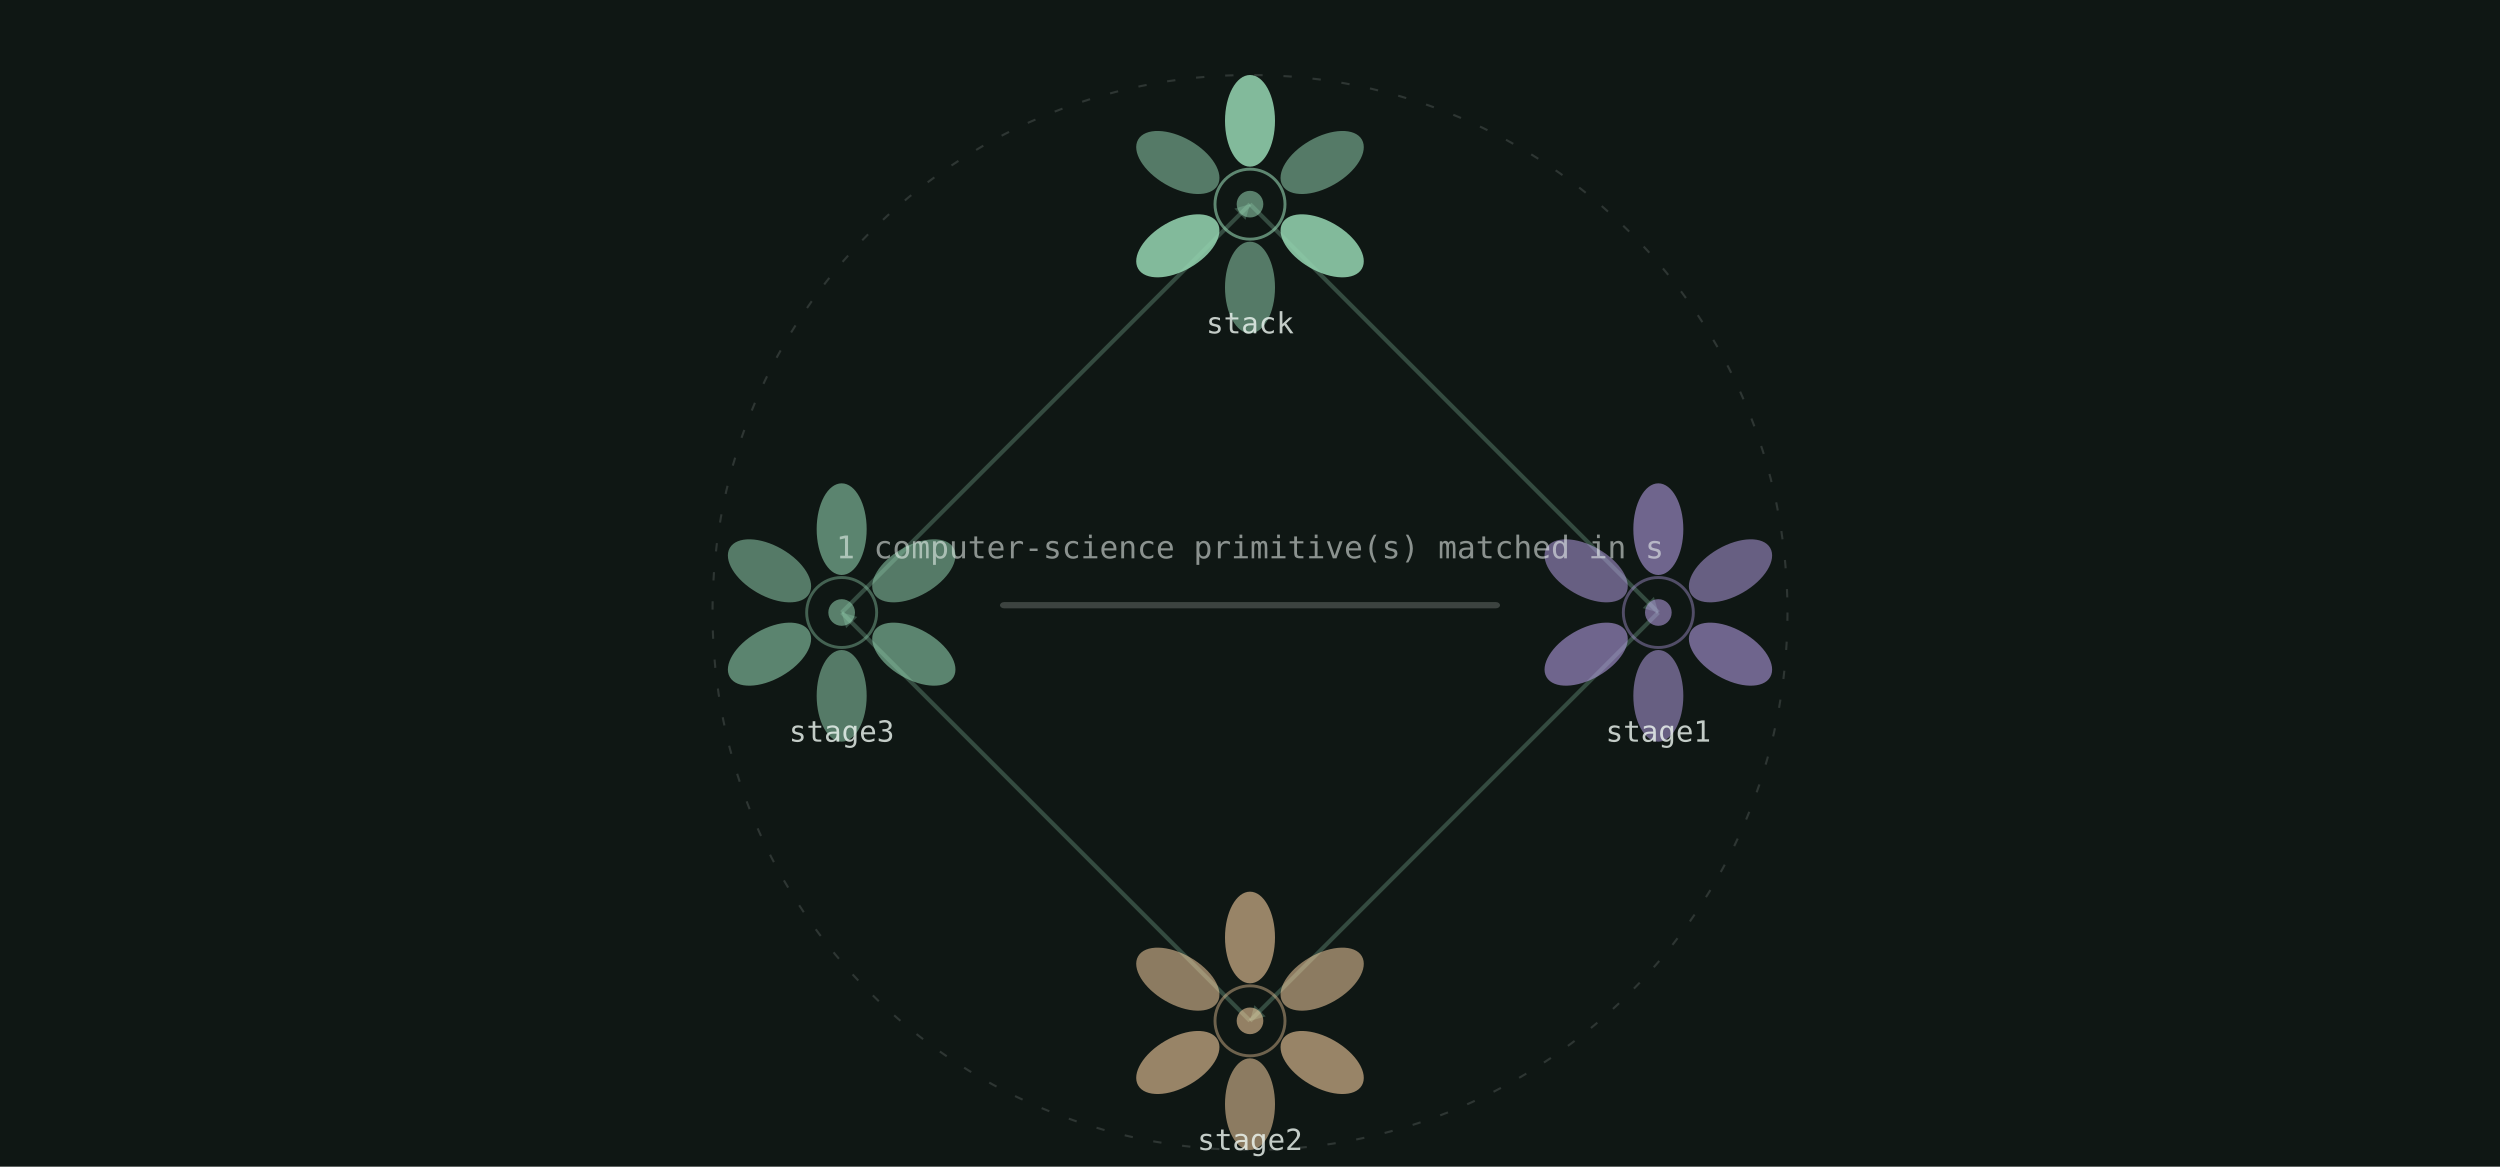
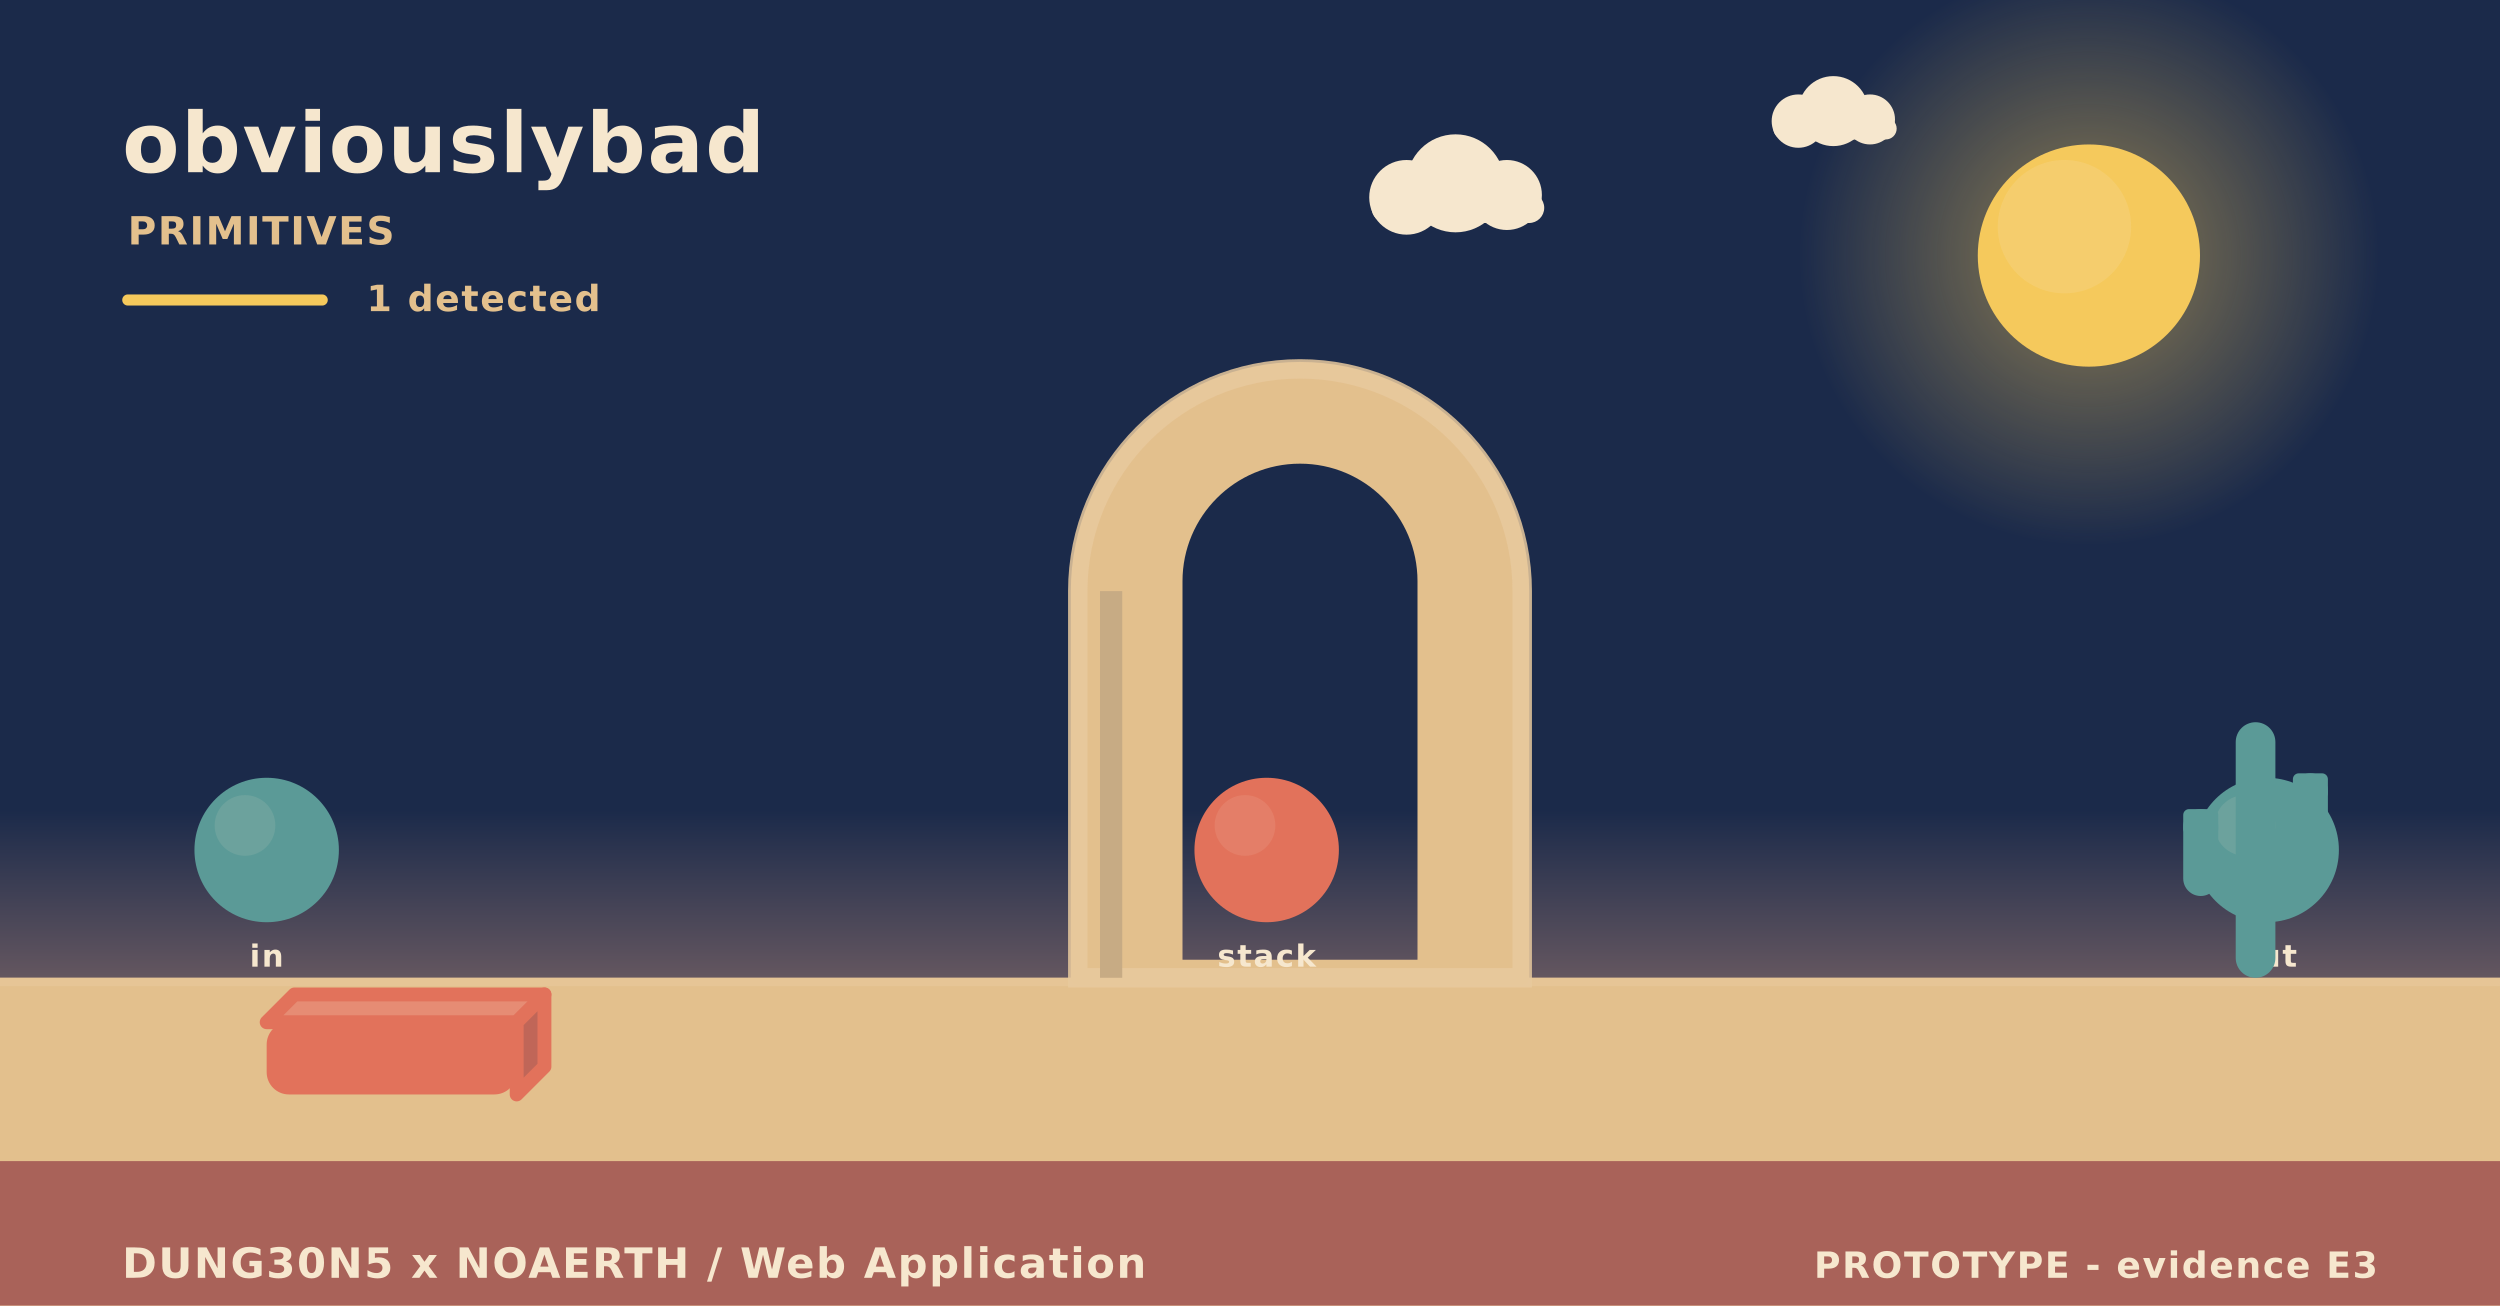
- <svg xmlns="http://www.w3.org/2000/svg" viewBox="0 0 1200 560" width="1200" height="560" role="img" aria-label="obviouslybad state machine">
-   <rect width="1200" height="560" fill="#0f1714" />
-   <defs>
-     <linearGradient id="gs" x1="0" y1="0" x2="1" y2="1">
-       <stop offset="0%" stop-color="#95d5b2" />
-       <stop offset="100%" stop-color="#b8a1e6" />
-     </linearGradient>
-   </defs>
-   <circle cx="600.00" cy="294.00" r="258.00" fill="none" stroke="rgba(240,248,244,0.140)" stroke-width="1.00" opacity="1.00" stroke-dasharray="4 10" />
-   <line x1="600.00" y1="98.00" x2="796.00" y2="294.00" stroke="rgba(149,213,178,0.500)" stroke-width="2.00" opacity="0.55" />
-   <polygon points="796.00,294.00 793.88,286.50 788.50,291.88" fill="rgba(149,213,178,0.500)" opacity="0.55" />
-   <line x1="796.00" y1="294.00" x2="600.00" y2="490.00" stroke="rgba(149,213,178,0.500)" stroke-width="2.00" opacity="0.55" />
-   <polygon points="600.00,490.00 607.50,487.88 602.12,482.50" fill="rgba(149,213,178,0.500)" opacity="0.55" />
-   <line x1="600.00" y1="490.00" x2="404.00" y2="294.00" stroke="rgba(149,213,178,0.500)" stroke-width="2.00" opacity="0.55" />
-   <polygon points="404.00,294.00 406.12,301.50 411.50,296.12" fill="rgba(149,213,178,0.500)" opacity="0.55" />
-   <line x1="404.00" y1="294.00" x2="600.00" y2="98.00" stroke="rgba(149,213,178,0.500)" stroke-width="2.00" opacity="0.55" />
-   <polygon points="600.00,98.00 592.50,100.12 597.88,105.50" fill="rgba(149,213,178,0.500)" opacity="0.55" />
-   <ellipse cx="600.00" cy="58.00" rx="12.00" ry="22.00" fill="rgba(149,213,178,0.900)" opacity="0.95" transform="rotate(0.0 600.00 58.00)" />
-   <ellipse cx="634.64" cy="78.00" rx="12.00" ry="22.00" fill="rgba(149,213,178,0.550)" opacity="0.95" transform="rotate(60.0 634.64 78.00)" />
-   <ellipse cx="634.64" cy="118.00" rx="12.00" ry="22.00" fill="rgba(149,213,178,0.900)" opacity="0.95" transform="rotate(120.0 634.64 118.00)" />
-   <ellipse cx="600.00" cy="138.00" rx="12.00" ry="22.00" fill="rgba(149,213,178,0.550)" opacity="0.95" transform="rotate(180.0 600.00 138.00)" />
-   <ellipse cx="565.36" cy="118.00" rx="12.00" ry="22.00" fill="rgba(149,213,178,0.900)" opacity="0.95" transform="rotate(240.0 565.36 118.00)" />
-   <ellipse cx="565.36" cy="78.00" rx="12.00" ry="22.00" fill="rgba(149,213,178,0.550)" opacity="0.95" transform="rotate(300.0 565.36 78.00)" />
-   <circle cx="600.00" cy="98.00" r="16.80" fill="none" stroke="rgba(149,213,178,0.900)" stroke-width="1.40" opacity="0.66" />
-   <circle cx="600.00" cy="98.00" r="6.40" fill="rgba(149,213,178,0.550)" opacity="1.00" />
-   <text x="600" y="160" font-family="ui-monospace,Menlo,monospace" font-size="14" fill="rgba(240,248,244,0.800)" text-anchor="middle">stack</text>
-   <ellipse cx="796.00" cy="254.00" rx="12.00" ry="22.00" fill="rgba(184,161,230,0.600)" opacity="0.95" transform="rotate(0.0 796.00 254.00)" />
-   <ellipse cx="830.64" cy="274.00" rx="12.00" ry="22.00" fill="rgba(184,161,230,0.550)" opacity="0.95" transform="rotate(60.0 830.64 274.00)" />
-   <ellipse cx="830.64" cy="314.00" rx="12.00" ry="22.00" fill="rgba(184,161,230,0.600)" opacity="0.95" transform="rotate(120.0 830.64 314.00)" />
-   <ellipse cx="796.00" cy="334.00" rx="12.00" ry="22.00" fill="rgba(184,161,230,0.550)" opacity="0.95" transform="rotate(180.0 796.00 334.00)" />
-   <ellipse cx="761.36" cy="314.00" rx="12.00" ry="22.00" fill="rgba(184,161,230,0.600)" opacity="0.95" transform="rotate(240.0 761.36 314.00)" />
-   <ellipse cx="761.36" cy="274.00" rx="12.00" ry="22.00" fill="rgba(184,161,230,0.550)" opacity="0.95" transform="rotate(300.0 761.36 274.00)" />
-   <circle cx="796.00" cy="294.00" r="16.80" fill="none" stroke="rgba(184,161,230,0.600)" stroke-width="1.40" opacity="0.66" />
-   <circle cx="796.00" cy="294.00" r="6.40" fill="rgba(184,161,230,0.550)" opacity="1.00" />
-   <text x="796" y="356" font-family="ui-monospace,Menlo,monospace" font-size="14" fill="rgba(240,248,244,0.800)" text-anchor="middle">stage1</text>
-   <ellipse cx="600.00" cy="450.00" rx="12.00" ry="22.00" fill="rgba(255,214,165,0.600)" opacity="0.95" transform="rotate(0.0 600.00 450.00)" />
-   <ellipse cx="634.64" cy="470.00" rx="12.00" ry="22.00" fill="rgba(255,214,165,0.550)" opacity="0.95" transform="rotate(60.0 634.64 470.00)" />
-   <ellipse cx="634.64" cy="510.00" rx="12.00" ry="22.00" fill="rgba(255,214,165,0.600)" opacity="0.95" transform="rotate(120.0 634.64 510.00)" />
-   <ellipse cx="600.00" cy="530.00" rx="12.00" ry="22.00" fill="rgba(255,214,165,0.550)" opacity="0.95" transform="rotate(180.0 600.00 530.00)" />
-   <ellipse cx="565.36" cy="510.00" rx="12.00" ry="22.00" fill="rgba(255,214,165,0.600)" opacity="0.95" transform="rotate(240.0 565.36 510.00)" />
-   <ellipse cx="565.36" cy="470.00" rx="12.00" ry="22.00" fill="rgba(255,214,165,0.550)" opacity="0.95" transform="rotate(300.0 565.36 470.00)" />
-   <circle cx="600.00" cy="490.00" r="16.80" fill="none" stroke="rgba(255,214,165,0.600)" stroke-width="1.40" opacity="0.66" />
-   <circle cx="600.00" cy="490.00" r="6.40" fill="rgba(255,214,165,0.550)" opacity="1.00" />
-   <text x="600" y="552" font-family="ui-monospace,Menlo,monospace" font-size="14" fill="rgba(240,248,244,0.800)" text-anchor="middle">stage2</text>
-   <ellipse cx="404.00" cy="254.00" rx="12.00" ry="22.00" fill="rgba(149,213,178,0.600)" opacity="0.95" transform="rotate(0.0 404.00 254.00)" />
-   <ellipse cx="438.64" cy="274.00" rx="12.00" ry="22.00" fill="rgba(149,213,178,0.550)" opacity="0.95" transform="rotate(60.0 438.64 274.00)" />
-   <ellipse cx="438.64" cy="314.00" rx="12.00" ry="22.00" fill="rgba(149,213,178,0.600)" opacity="0.95" transform="rotate(120.0 438.64 314.00)" />
-   <ellipse cx="404.00" cy="334.00" rx="12.00" ry="22.00" fill="rgba(149,213,178,0.550)" opacity="0.95" transform="rotate(180.0 404.00 334.00)" />
-   <ellipse cx="369.36" cy="314.00" rx="12.00" ry="22.00" fill="rgba(149,213,178,0.600)" opacity="0.95" transform="rotate(240.0 369.36 314.00)" />
-   <ellipse cx="369.36" cy="274.00" rx="12.00" ry="22.00" fill="rgba(149,213,178,0.550)" opacity="0.95" transform="rotate(300.0 369.36 274.00)" />
-   <circle cx="404.00" cy="294.00" r="16.80" fill="none" stroke="rgba(149,213,178,0.600)" stroke-width="1.40" opacity="0.66" />
-   <circle cx="404.00" cy="294.00" r="6.40" fill="rgba(149,213,178,0.550)" opacity="1.00" />
-   <text x="404" y="356" font-family="ui-monospace,Menlo,monospace" font-size="14" fill="rgba(240,248,244,0.800)" text-anchor="middle">stage3</text>
-   <rect x="480.00" y="289.00" width="240.00" height="3.00" rx="2.00" fill="rgba(240,248,244,0.200)" opacity="1.00" />
-   <text x="600" y="268" font-family="ui-monospace,Menlo,monospace" font-size="15" fill="rgba(240,248,244,0.550)" text-anchor="middle">1 computer-science primitive(s) matched in s</text>
+ <svg xmlns="http://www.w3.org/2000/svg" width="900" height="470" viewBox="0 0 900 470" role="img" aria-label="obviouslybad - how it behaves">
+   <linearGradient id="skys" x1="0" y1="0" x2="0" y2="1">
+     <stop offset="0" stop-color="#1b2a4a" />
+     <stop offset="0.62" stop-color="#1b2a4a" />
+     <stop offset="1" stop-color="#f3ad8a" />
+   </linearGradient>
+   <rect width="900" height="470" fill="url(#skys)" />
+   <radialGradient id="suns">
+     <stop offset="0.35" stop-color="#f5c95c" stop-opacity="0.34" />
+     <stop offset="1" stop-color="#f5c95c" stop-opacity="0" />
+   </radialGradient>
+   <circle cx="752" cy="92" r="104" fill="url(#suns)" />
+   <circle cx="752" cy="92" r="40" fill="#f5c95c" />
+   <circle cx="743.2" cy="81.6" r="24" fill="#f5d27e" opacity="0.5" />
+   <g>
+     <circle cx="524" cy="66" r="17.64" fill="#f6e7ce" />
+     <circle cx="506.36" cy="71.04" r="13.44" fill="#f6e7ce" />
+     <circle cx="542.48" cy="70.2" r="12.6" fill="#f6e7ce" />
+     <rect x="493.76" y="69.36" width="62.16" height="10.92" rx="5.46" fill="#f6e7ce" />
+   </g>
+   <g>
+     <circle cx="660" cy="40" r="12.6" fill="#f6e7ce" />
+     <circle cx="647.4" cy="43.6" r="9.6" fill="#f6e7ce" />
+     <circle cx="673.2" cy="43" r="9" fill="#f6e7ce" />
+     <rect x="638.4" y="42.4" width="44.4" height="7.8" rx="3.9" fill="#f6e7ce" />
+   </g>
+   <rect x="0" y="352" width="900" height="118" fill="#e3c08d" />
+   <rect x="0" y="352" width="900" height="3" fill="#e6c596" />
+   <text x="44" y="62" font-family="Verdana,DejaVu Sans,sans-serif" font-size="30" font-weight="700" letter-spacing="0.6" fill="#f6e7ce" text-anchor="start">obviouslybad</text>
+   <text x="46" y="88" font-family="Verdana,DejaVu Sans,sans-serif" font-size="14" font-weight="700" letter-spacing="0.6" fill="#e3c08d" text-anchor="start">PRIMITIVES</text>
+   <rect x="44" y="106" width="74" height="4" rx="2" fill="#f5c95c" />
+   <text x="132" y="112" font-family="Verdana,DejaVu Sans,sans-serif" font-size="13" font-weight="700" letter-spacing="0.6" fill="#e3c08d" text-anchor="start">1 detected</text>
+   <path d="M388,352 L388,212.8 A80,80 0 0 1 548,212.8 L548,352 Z M423.2,348 L423.2,209.22 A44.8,44.8 0 0 1 512.8,209.22 L512.8,348 Z" fill="#e3c08d" fill-rule="evenodd" stroke="#e3c08d" stroke-width="5" stroke-linejoin="round" />
+   <path d="M388,352 L388,212.8 A80,80 0 0 1 548,212.8 L548,352 Z" fill="none" stroke="#e8c99d" stroke-width="7" stroke-linecap="round" opacity="0.85" />
+   <rect x="396" y="212.8" width="8" height="139.2" fill="#c7ab84" />
+   <circle cx="96" cy="306" r="26" fill="#5b9a97" />
+   <circle cx="88.2" cy="297.16" r="10.92" fill="#7aa9a2" opacity="0.55" />
+   <text x="96" y="348" font-family="Verdana,DejaVu Sans,sans-serif" font-size="11" font-weight="700" letter-spacing="0.6" fill="#f6e7ce" text-anchor="middle">in</text>
+   <circle cx="456" cy="306" r="26" fill="#e2725b" />
+   <circle cx="448.2" cy="297.16" r="10.92" fill="#e68972" opacity="0.55" />
+   <text x="456" y="348" font-family="Verdana,DejaVu Sans,sans-serif" font-size="11" font-weight="700" letter-spacing="0.6" fill="#f6e7ce" text-anchor="middle">stack</text>
+   <circle cx="816" cy="306" r="26" fill="#5b9a97" />
+   <circle cx="808.2" cy="297.16" r="10.92" fill="#7aa9a2" opacity="0.55" />
+   <text x="816" y="348" font-family="Verdana,DejaVu Sans,sans-serif" font-size="11" font-weight="700" letter-spacing="0.6" fill="#f6e7ce" text-anchor="middle">out</text>
+   <path d="M96,368 L186,368 L196,358 L106,358 Z" fill="#e68c74" stroke="#e2725b" stroke-width="5" stroke-linejoin="round" />
+   <path d="M186,368 L196,358 L196,384 L186,394 Z" fill="#c06658" stroke="#e2725b" stroke-width="5" stroke-linejoin="round" />
+   <rect x="96" y="368" width="90" height="26" rx="8" fill="#e2725b" />
+   <rect x="804.86" y="260" width="14.28" height="92" rx="7.14" fill="#5b9a97" />
+   <rect x="785.96" y="291.28" width="12.6" height="31.28" rx="6.3" fill="#5b9a97" />
+   <rect x="785.96" y="291.28" width="12.6" height="9.2" rx="2.1" fill="#5b9a97" />
+   <rect x="825.44" y="278.4" width="12.6" height="31.28" rx="6.3" fill="#5b9a97" />
+   <rect x="825.44" y="278.4" width="12.6" height="9.2" rx="2.1" fill="#5b9a97" />
+   <rect x="0" y="418" width="900" height="52" rx="0" fill="#a65c56" opacity="0.94" />
+   <text x="44" y="460" font-family="Verdana,DejaVu Sans,sans-serif" font-size="15" font-weight="700" letter-spacing="0.6" fill="#f6e7ce" text-anchor="start">DUNG30N5 x NOAERTH  /  Web Application</text>
+   <text x="856" y="460" font-family="Verdana,DejaVu Sans,sans-serif" font-size="13" font-weight="700" letter-spacing="0.6" fill="#f6e7ce" text-anchor="end">PROTOTYPE  -  evidence E3</text>
</svg>
